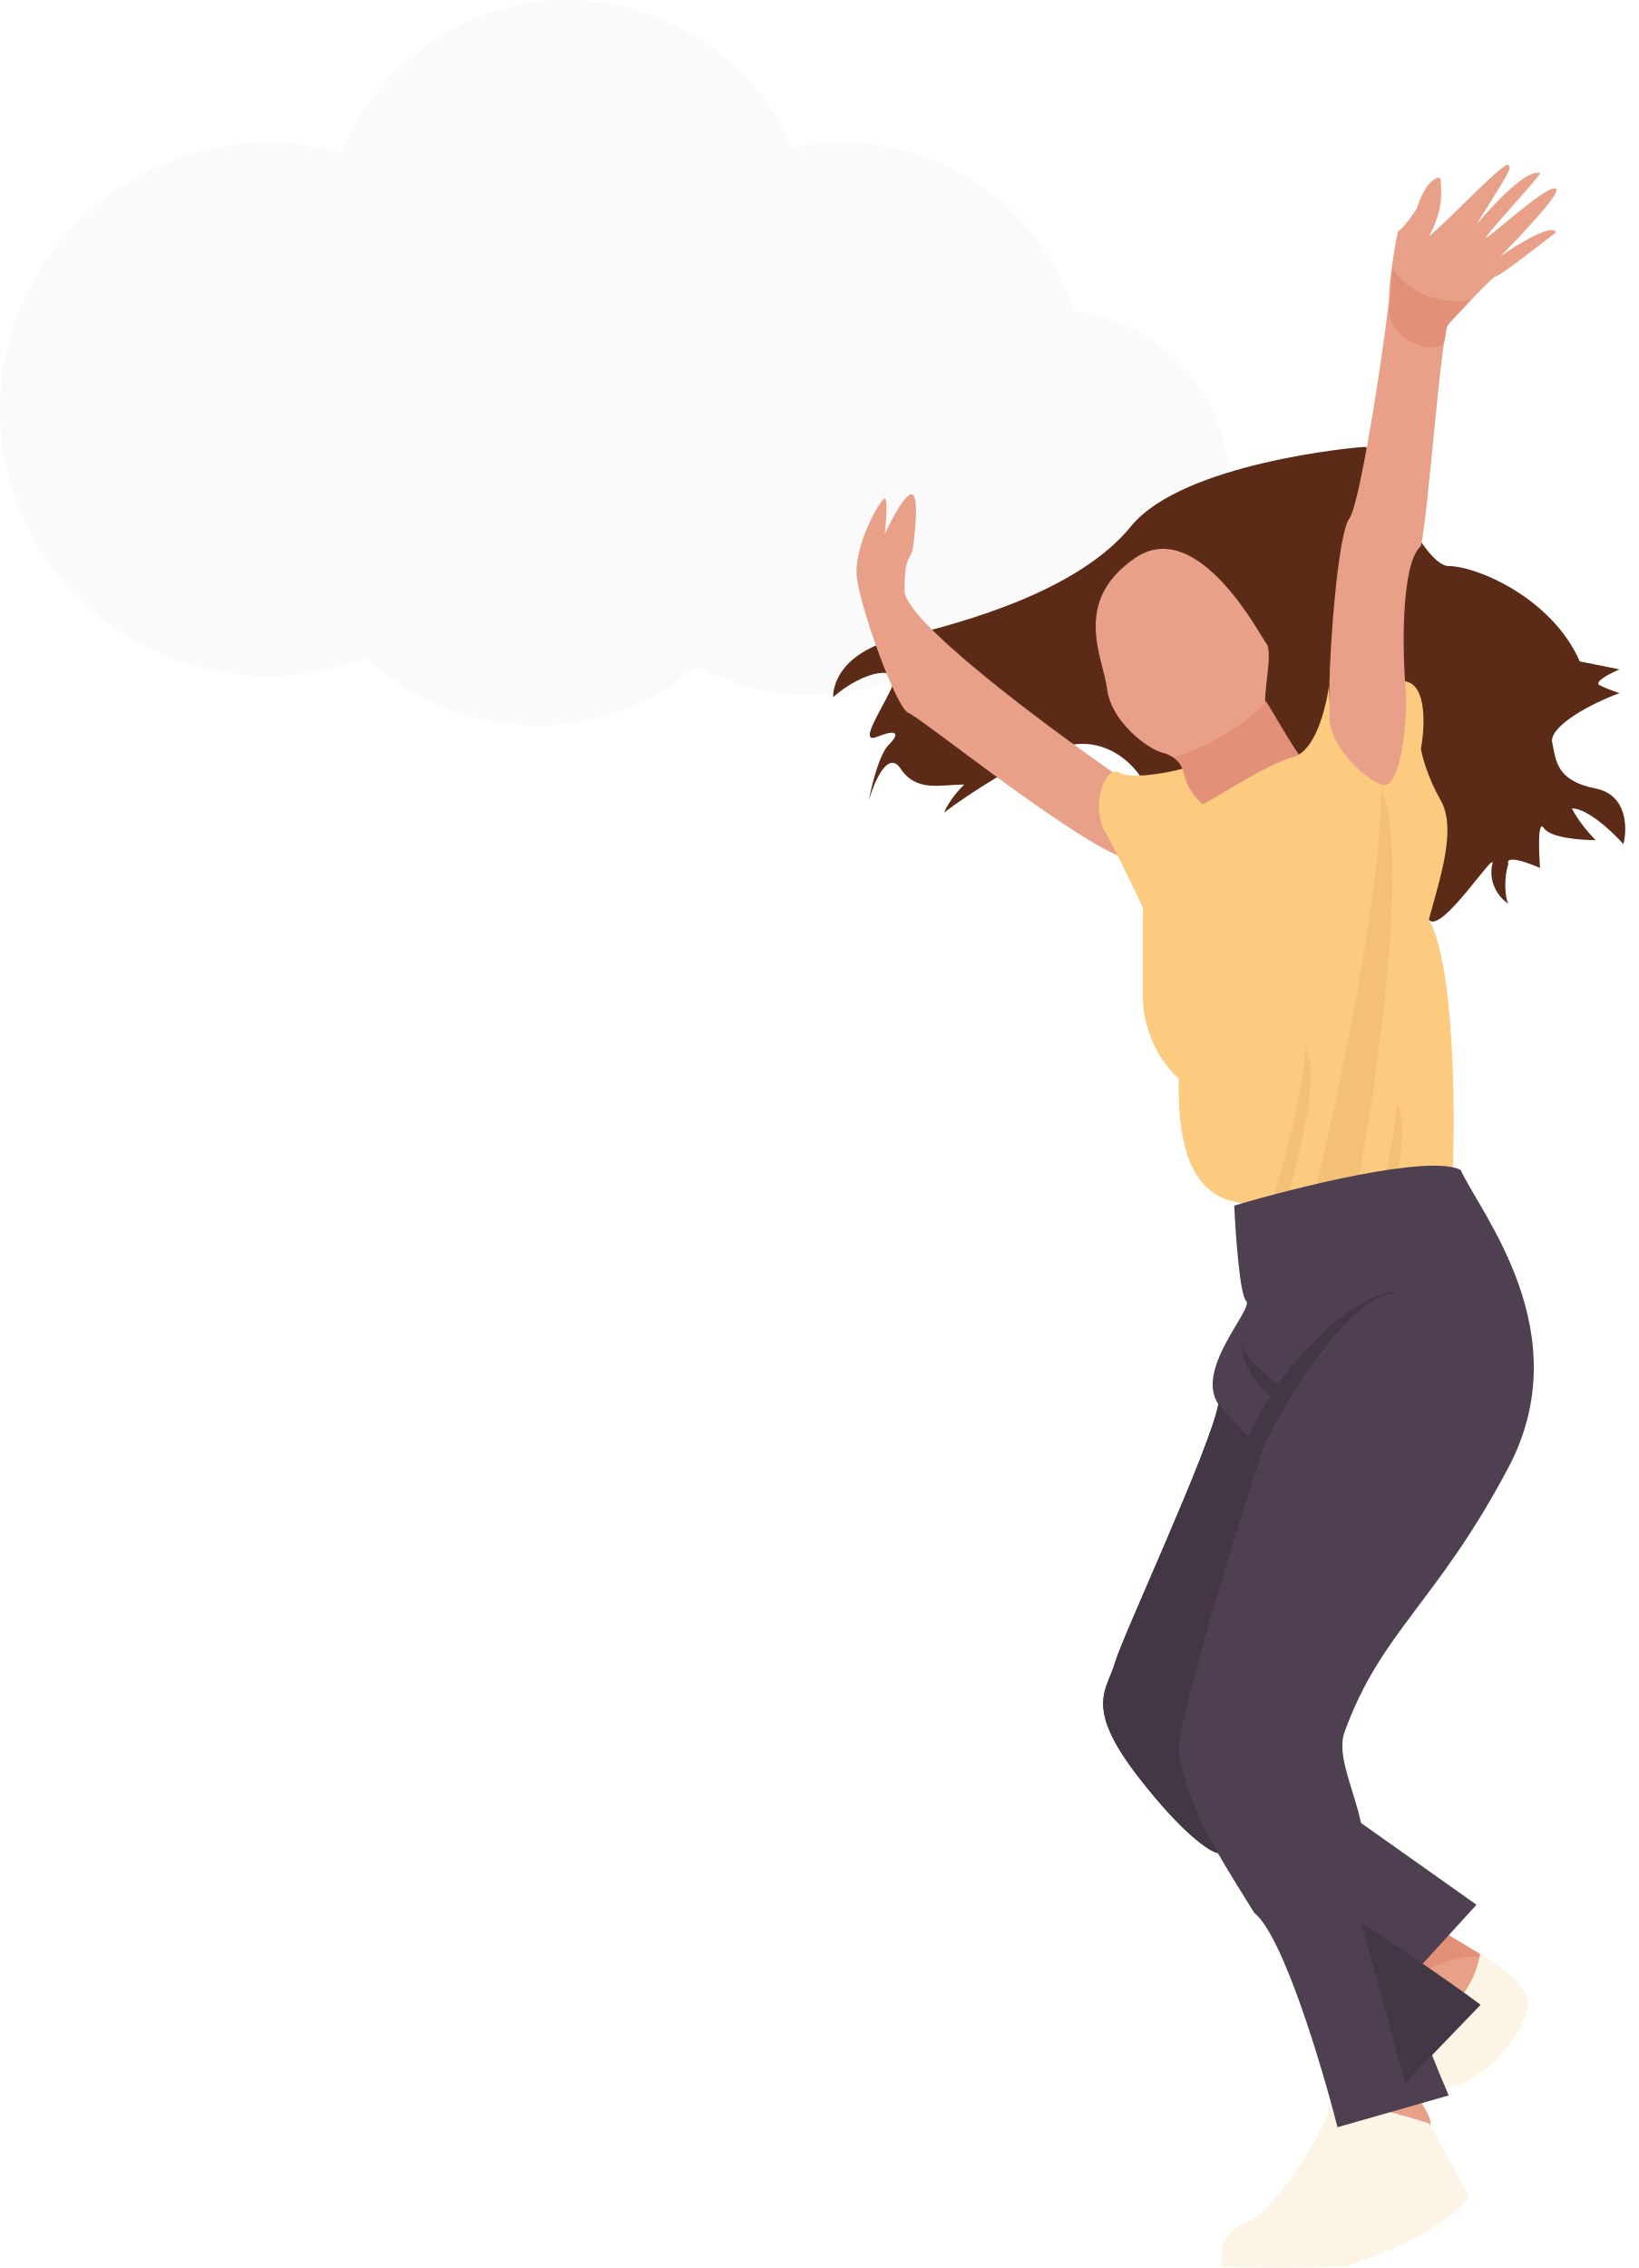
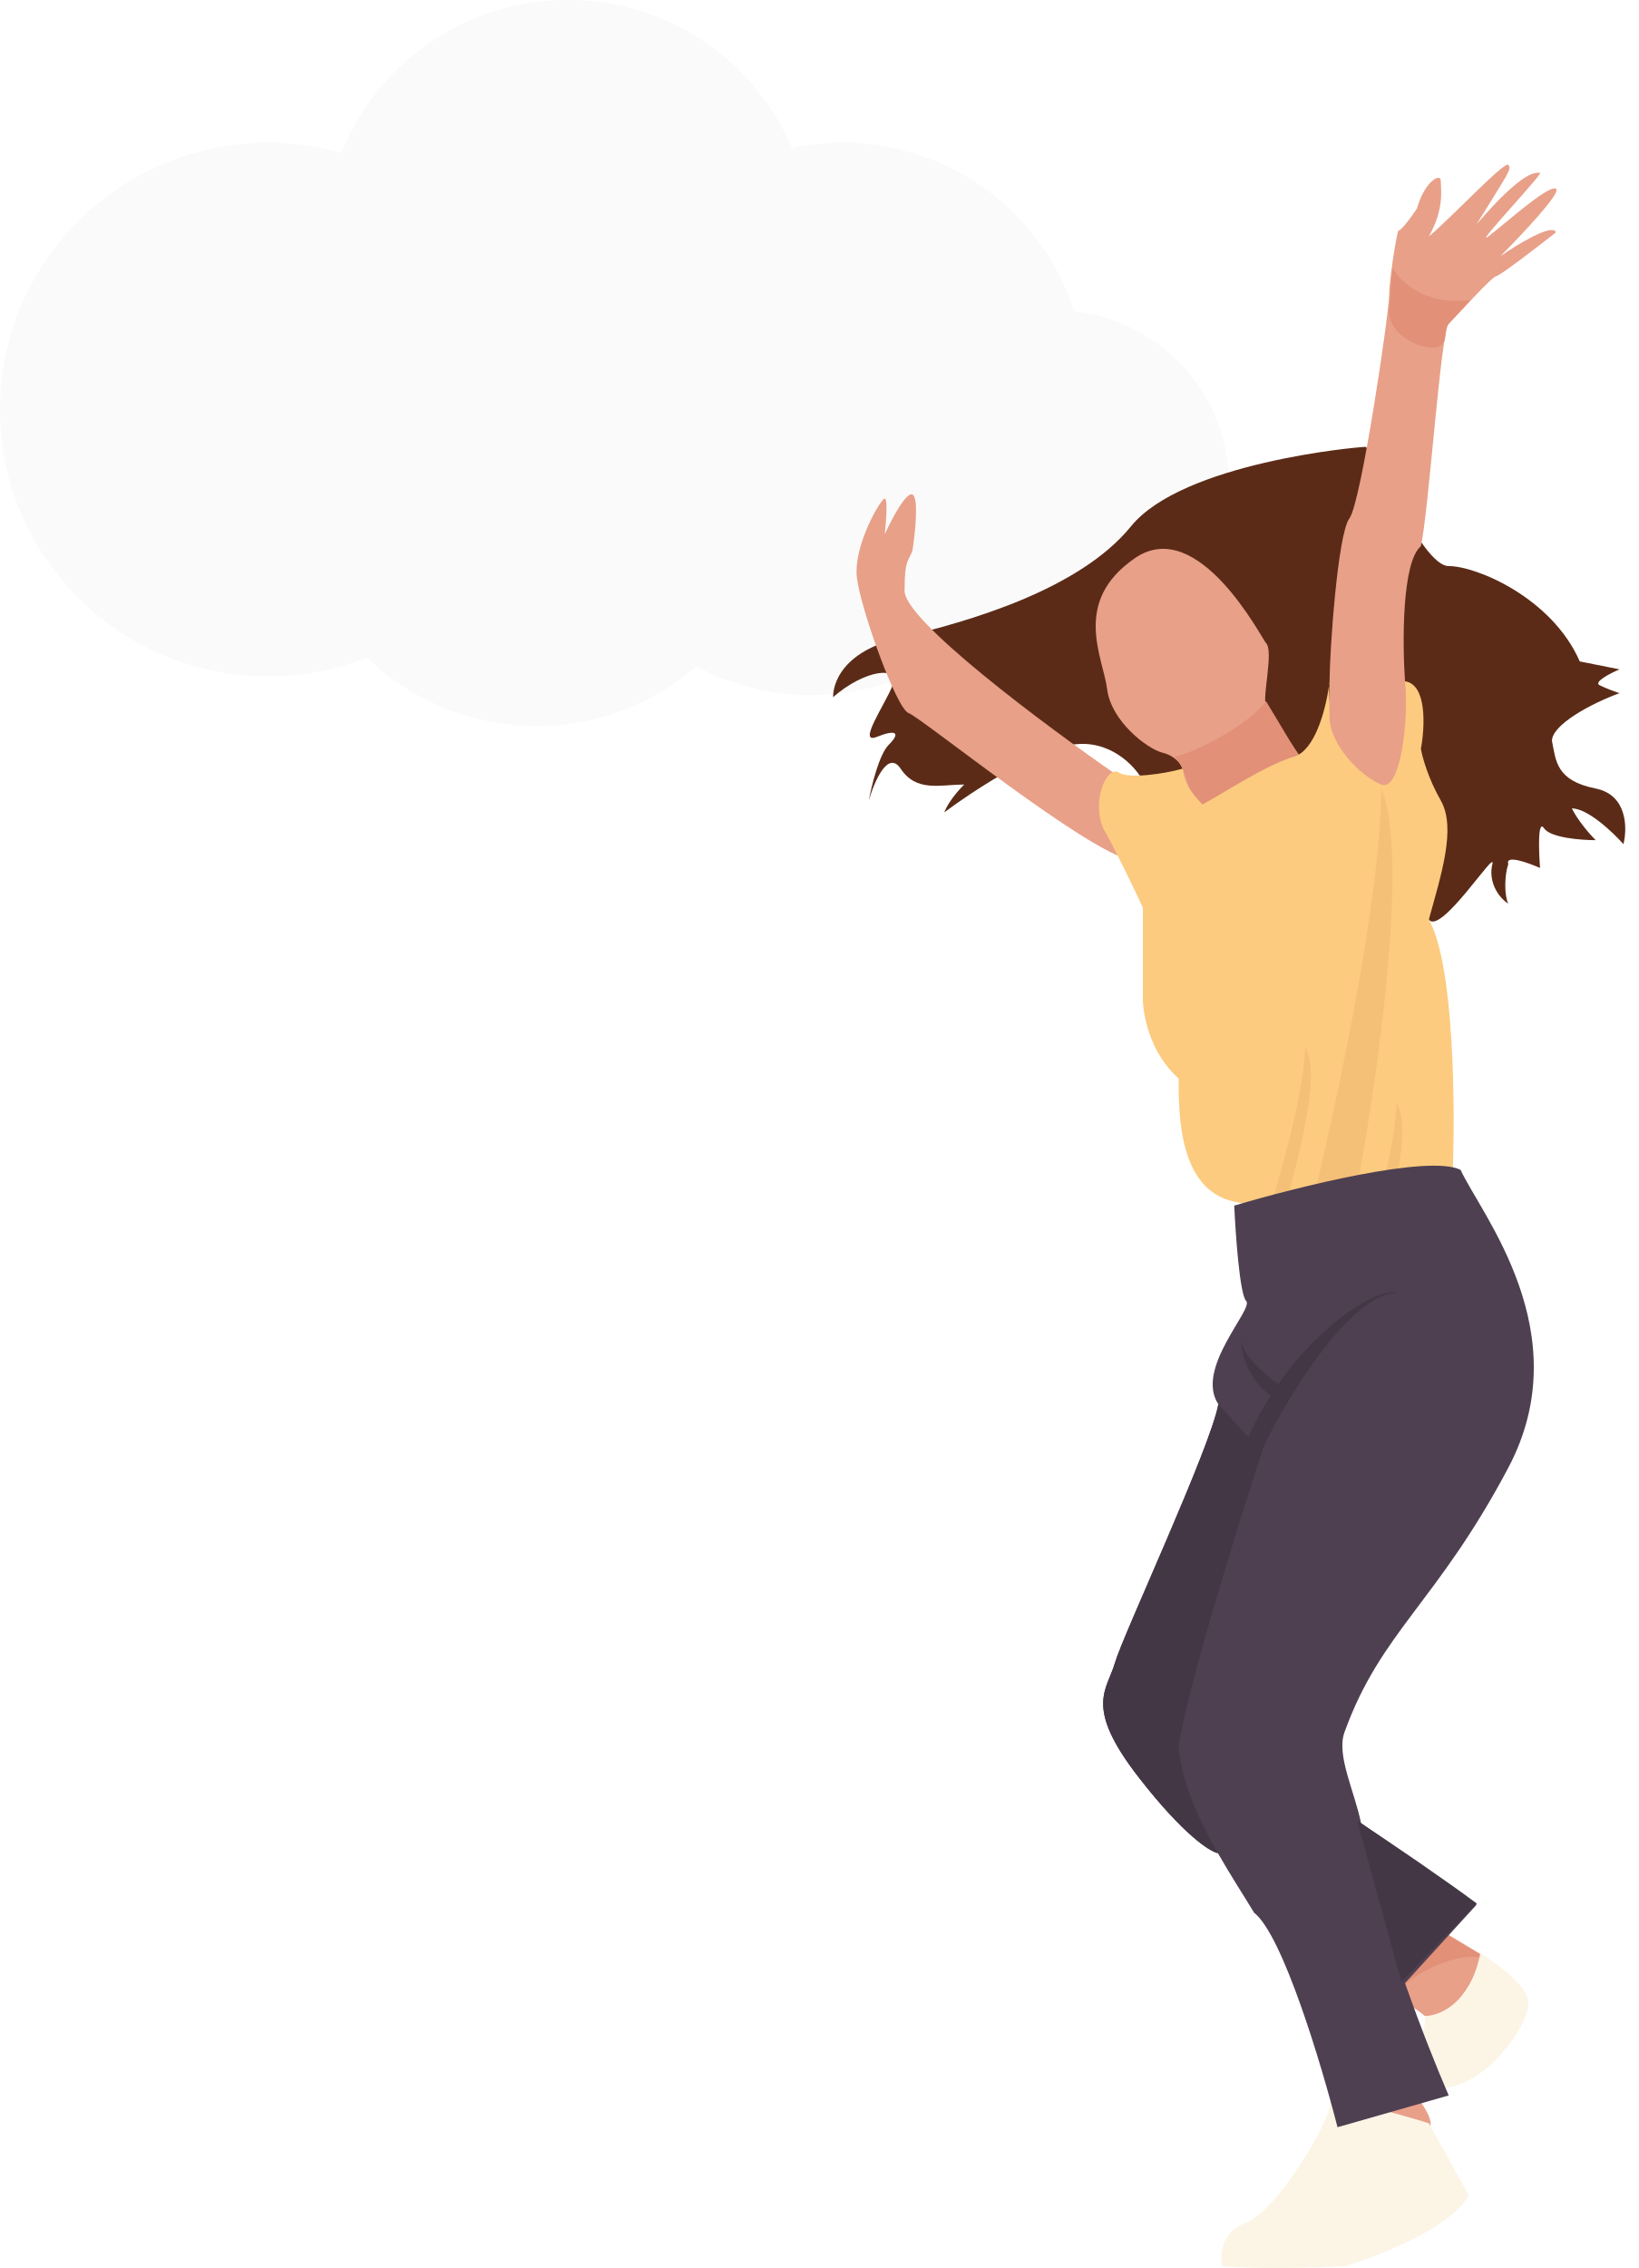
<svg xmlns="http://www.w3.org/2000/svg" width="99" height="137" viewBox="0 0 99 137" fill="none">
  <path d="M32.416 24.739C32.416 33.64 25.159 40.856 16.208 40.856C7.256 40.856 0 33.64 0 24.739C0 15.837 7.256 8.621 16.208 8.621C25.159 8.621 32.416 15.837 32.416 24.739Z" fill="#FAFAFA" />
  <path d="M49 14.618C49 22.692 42.419 29.237 34.3 29.237C26.182 29.237 19.6 22.692 19.6 14.618C19.6 6.545 26.182 0 34.3 0C42.419 0 49 6.545 49 14.618Z" fill="#FAFAFA" />
  <path d="M47.116 29.237C47.116 37.31 40.534 43.855 32.416 43.855C24.297 43.855 17.715 37.31 17.715 29.237C17.715 21.163 24.297 14.618 32.416 14.618C40.534 14.618 47.116 21.163 47.116 29.237Z" fill="#FAFAFA" />
  <path d="M65.585 23.239C65.585 31.313 59.004 37.858 50.885 37.858C42.766 37.858 36.185 31.313 36.185 23.239C36.185 15.166 42.766 8.621 50.885 8.621C59.004 8.621 65.585 15.166 65.585 23.239Z" fill="#FAFAFA" />
  <path d="M63.7 27.363C63.7 35.436 57.119 41.981 49 41.981C40.882 41.981 34.3 35.436 34.3 27.363C34.3 19.289 40.882 12.744 49 12.744C57.119 12.744 63.7 19.289 63.7 27.363Z" fill="#FAFAFA" />
  <path d="M74.254 29.237C74.254 35.033 69.529 39.732 63.7 39.732C57.872 39.732 53.147 35.033 53.147 29.237C53.147 23.44 57.872 18.741 63.7 18.741C69.529 18.741 74.254 23.44 74.254 29.237Z" fill="#FAFAFA" />
  <path d="M54.413 38.513C50.333 39.473 50.333 41.873 50.333 42.112C52.253 40.433 54.413 40.193 53.933 41.393C53.453 42.592 51.773 44.992 52.973 44.512C54.173 44.032 54.413 44.272 53.693 44.992C53.117 45.568 52.653 47.471 52.493 48.351C52.813 47.231 53.645 45.28 54.413 46.432C55.373 47.871 56.812 47.391 58.252 47.391C57.484 48.159 57.132 48.831 57.052 49.071C58.652 47.871 62.427 45.376 64.731 44.992C67.034 44.608 68.57 46.272 69.05 47.151C74.569 49.631 85.751 54.782 86.326 55.55C87.046 56.51 90.406 51.231 90.166 52.191C89.926 53.15 90.406 54.11 91.126 54.59C90.885 54.11 90.885 52.91 91.126 52.191C90.933 51.615 92.325 52.111 93.045 52.43C92.965 51.391 92.901 49.455 93.285 50.031C93.669 50.607 95.525 50.751 96.404 50.751C96.085 50.431 95.349 49.599 94.965 48.831C95.925 48.831 97.444 50.271 98.084 50.991C98.324 50.031 98.324 48.015 96.404 47.631C94.005 47.151 94.005 45.952 93.765 44.752C93.765 43.792 96.085 42.512 97.844 41.873C97.604 41.792 97.028 41.584 96.644 41.393C96.26 41.201 97.284 40.673 97.844 40.433L95.445 39.953C93.765 36.114 89.206 34.194 87.526 34.194C85.847 34.194 82.967 26.995 82.487 26.995C82.007 26.995 71.449 27.955 68.33 31.794C65.21 35.634 58.492 37.553 54.413 38.513Z" fill="#5B2B17" />
  <path d="M70.25 45.472C71.017 45.664 71.369 46.192 71.449 46.432C71.369 47.391 71.209 49.359 71.209 49.551C71.209 49.791 73.369 50.271 73.609 50.511C73.801 50.703 77.208 47.711 78.888 46.192C78.168 45.152 76.68 42.976 76.488 42.592C76.248 42.112 76.968 39.322 76.488 38.842C76.248 38.602 72.409 31.075 68.57 33.714C64.731 36.354 66.65 39.713 66.89 41.633C67.13 43.552 69.29 45.232 70.25 45.472Z" fill="#E8A088" />
  <path d="M85.847 128.736C84.503 128.736 83.047 128.256 82.487 128.016L85.127 126.096C85.927 126.976 87.19 128.736 85.847 128.736Z" fill="#E8A088" />
  <path d="M88.726 132.575L86.326 128.256C84.247 127.616 80.136 126.48 80.328 127.056C80.568 127.776 77.208 133.535 75.289 134.255C73.753 134.83 73.689 136.254 73.849 136.894C74.729 136.974 77.448 137.086 81.287 136.894C86.662 135.166 88.486 133.295 88.726 132.575Z" fill="#FCF5E6" />
  <path d="M89.686 118.178L87.286 116.738L85.847 116.258L83.687 120.577C83.927 120.577 84.935 120.817 86.087 121.777C87.238 122.737 88.966 119.777 89.686 118.178Z" fill="#E8A088" />
  <path d="M89.926 118.418C88.582 117.65 85.607 119.057 84.647 120.097L86.806 116.498C88.166 117.298 91.269 119.185 89.926 118.418Z" fill="#E29078" />
  <path d="M86.087 121.777V122.257C85.687 123.697 85.415 126.48 87.526 126.096C90.166 125.616 92.565 122.017 92.325 120.817C92.085 119.617 89.686 118.178 89.446 117.938C88.87 121.009 86.966 121.777 86.087 121.777Z" fill="#FCF5E6" />
  <path d="M85.847 32.994C84.695 33.954 84.727 38.833 84.887 41.153L85.607 42.592L85.127 46.911L83.207 49.311L80.088 44.992C80.168 44.272 80.328 42.496 80.328 41.153C80.328 39.473 80.808 32.274 81.527 31.314C82.247 30.355 83.927 18.837 83.927 17.877C83.927 17.109 84.231 14.974 84.471 13.934C84.471 14.014 84.839 13.75 85.607 12.598C86.087 10.918 87.046 10.439 87.046 10.918C87.046 11.398 87.286 12.598 86.326 14.278C87.526 13.318 90.885 9.719 91.126 9.959C91.365 10.199 91.126 10.439 89.206 13.558C92.085 10.199 92.805 10.439 93.045 10.439C93.285 10.439 88.966 14.998 89.926 14.278C90.885 13.558 93.525 11.159 94.005 11.398C94.389 11.59 91.925 14.198 90.646 15.478C91.685 14.758 93.813 13.462 94.005 14.038C92.885 14.918 90.598 16.677 90.406 16.677C90.166 16.677 88.006 19.077 87.526 19.557C87.046 20.037 86.326 30.835 85.847 32.994Z" fill="#E8A088" />
  <path d="M54.653 35.634C54.461 37.361 63.211 43.872 67.61 46.911C68.73 48.751 70.442 52.334 68.33 51.95C65.691 51.471 55.612 43.312 54.893 43.072C54.173 42.832 52.013 36.834 51.773 34.914C51.533 32.994 53.213 30.115 53.453 30.115C53.645 30.115 53.533 31.555 53.453 32.274C53.853 31.395 54.749 29.683 55.133 29.875C55.516 30.067 55.292 32.194 55.133 33.234C54.893 33.954 54.653 33.714 54.653 35.634Z" fill="#E8A088" />
  <path d="M70.969 45.712C72.697 45.328 75.849 43.392 76.488 42.352L77.208 43.552L77.928 44.752L79.128 46.672L72.169 49.311C72.009 48.351 71.737 46.48 70.969 45.712Z" fill="#E29078" />
  <path d="M86.326 55.55C87.862 58.237 87.926 66.908 87.766 70.907L77.688 73.786C77.768 73.626 77.256 73.162 74.569 72.587C71.209 71.867 71.209 67.308 71.209 65.148C69.482 63.612 69.05 61.309 69.05 60.349V54.83C68.57 53.79 67.418 51.375 66.65 50.031C65.93 48.351 66.89 46.192 67.61 46.672C68.186 47.056 70.33 46.752 71.449 46.432C71.529 46.672 71.449 47.391 72.649 48.591C73.609 48.111 76.488 46.192 78.168 45.712C79.43 45.351 80.085 42.918 80.293 41.43C80.295 41.307 80.305 41.221 80.328 41.153C80.318 41.241 80.306 41.333 80.293 41.43C80.287 41.741 80.328 42.28 80.328 43.312C80.328 45.009 82.247 46.911 83.447 47.391C84.647 47.871 85.127 43.312 84.887 41.153C86.231 41.345 86.087 43.952 85.847 45.232C85.927 45.712 86.278 47.008 87.046 48.351C88.006 50.031 87.046 52.91 86.326 55.55Z" fill="#FCCB7F" />
  <path d="M83.447 47.631C85.175 51.471 83.207 65.228 82.007 71.627L79.128 73.306C80.568 67.547 83.447 54.35 83.447 47.631Z" fill="#F4C077" />
  <path d="M78.846 63.228C80.172 65.309 77.41 73.437 76.488 76.906L75.769 75.946C76.874 72.824 78.846 66.108 78.846 63.228Z" fill="#F4C077" />
  <path d="M84.365 66.588C85.691 68.669 82.929 76.796 82.007 80.265L81.287 79.305C82.393 76.184 84.365 69.467 84.365 66.588Z" fill="#F4C077" />
  <path d="M74.569 72.826C78.328 71.707 86.326 69.707 88.246 70.667C89.446 73.306 95.445 80.505 91.126 88.663C86.806 96.822 83.427 98.557 81.231 104.634C80.729 106.024 81.818 108.138 82.228 110.116L89.206 115.058L84.887 119.792C85.835 122.485 86.803 124.908 87.526 126.576L80.808 128.496C79.848 124.736 77.496 116.882 75.769 115.538C75.185 114.566 74.366 113.319 73.581 111.939C73.111 111.859 71.497 110.835 68.81 107.38C65.451 103.061 66.89 102.101 67.37 100.421C67.832 98.806 73.129 87.464 73.609 84.824C72.169 82.665 75.769 79.065 75.289 78.585C74.905 78.201 74.649 74.586 74.569 72.826Z" fill="#4E4051" />
  <path d="M76.248 87.704C74.809 92.103 71.785 101.813 71.209 105.46C71.352 107.601 72.429 109.913 73.581 111.939C73.111 111.859 71.497 110.835 68.81 107.38C65.451 103.061 66.89 102.101 67.37 100.421C67.832 98.806 73.129 87.464 73.609 84.824L76.248 87.704Z" fill="#433745" />
  <path d="M88.846 18.117C86.35 18.501 84.647 17.157 84.167 16.198C84.007 16.917 84.119 17.061 83.927 18.597C83.687 20.517 87.046 21.716 87.286 20.517C87.526 19.317 86.926 20.277 88.846 18.117Z" fill="#E29078" />
  <path d="M84.407 78.105C81.047 78.105 76.248 87.224 76.248 87.704C74.809 90.423 72.553 94.23 75.049 87.704C77.544 81.177 83.207 77.546 84.407 78.105Z" fill="#433745" />
  <path d="M75.064 80.989C74.871 81.78 77.006 83.499 77.133 83.53C77.769 84.044 78.458 85.382 76.876 84.373C75.293 83.364 74.847 81.235 75.064 80.989Z" fill="#433745" />
-   <path d="M89.454 121.099L84.894 125.834L82.228 116.116C84.055 117.279 87.859 119.903 89.454 121.099Z" fill="#433745" />
+   <path d="M89.226 114.984L84.666 119.718L82 110C83.827 111.163 87.631 113.787 89.226 114.984Z" fill="#433745" />
</svg>
